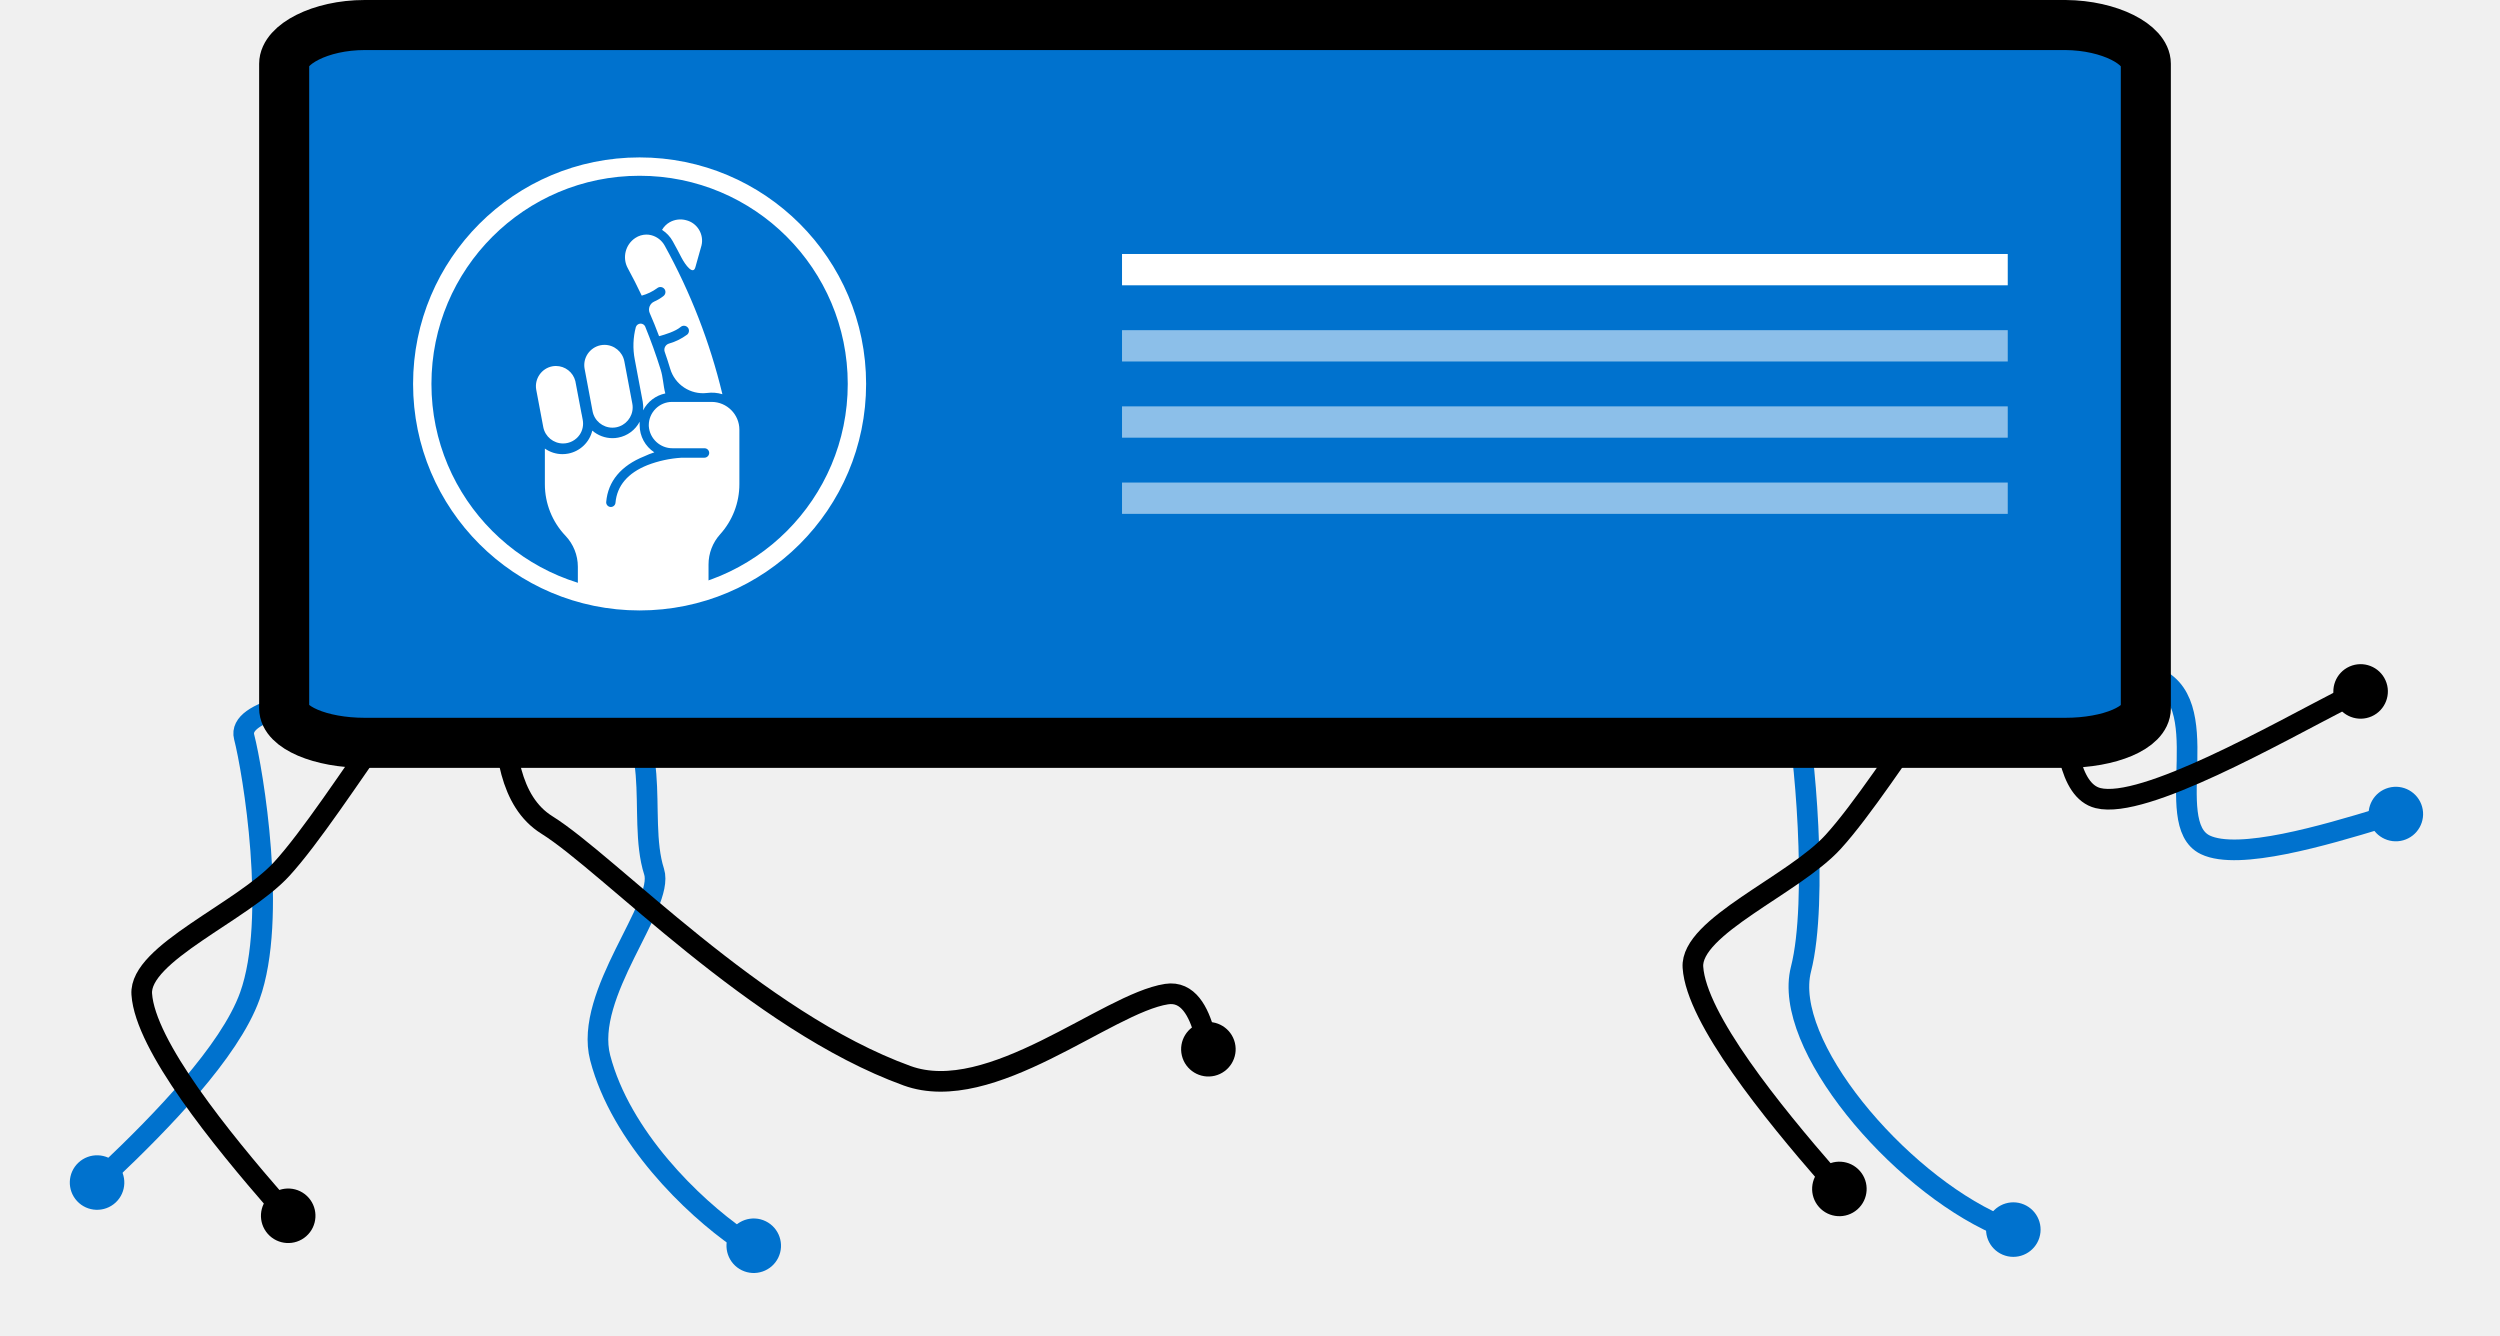
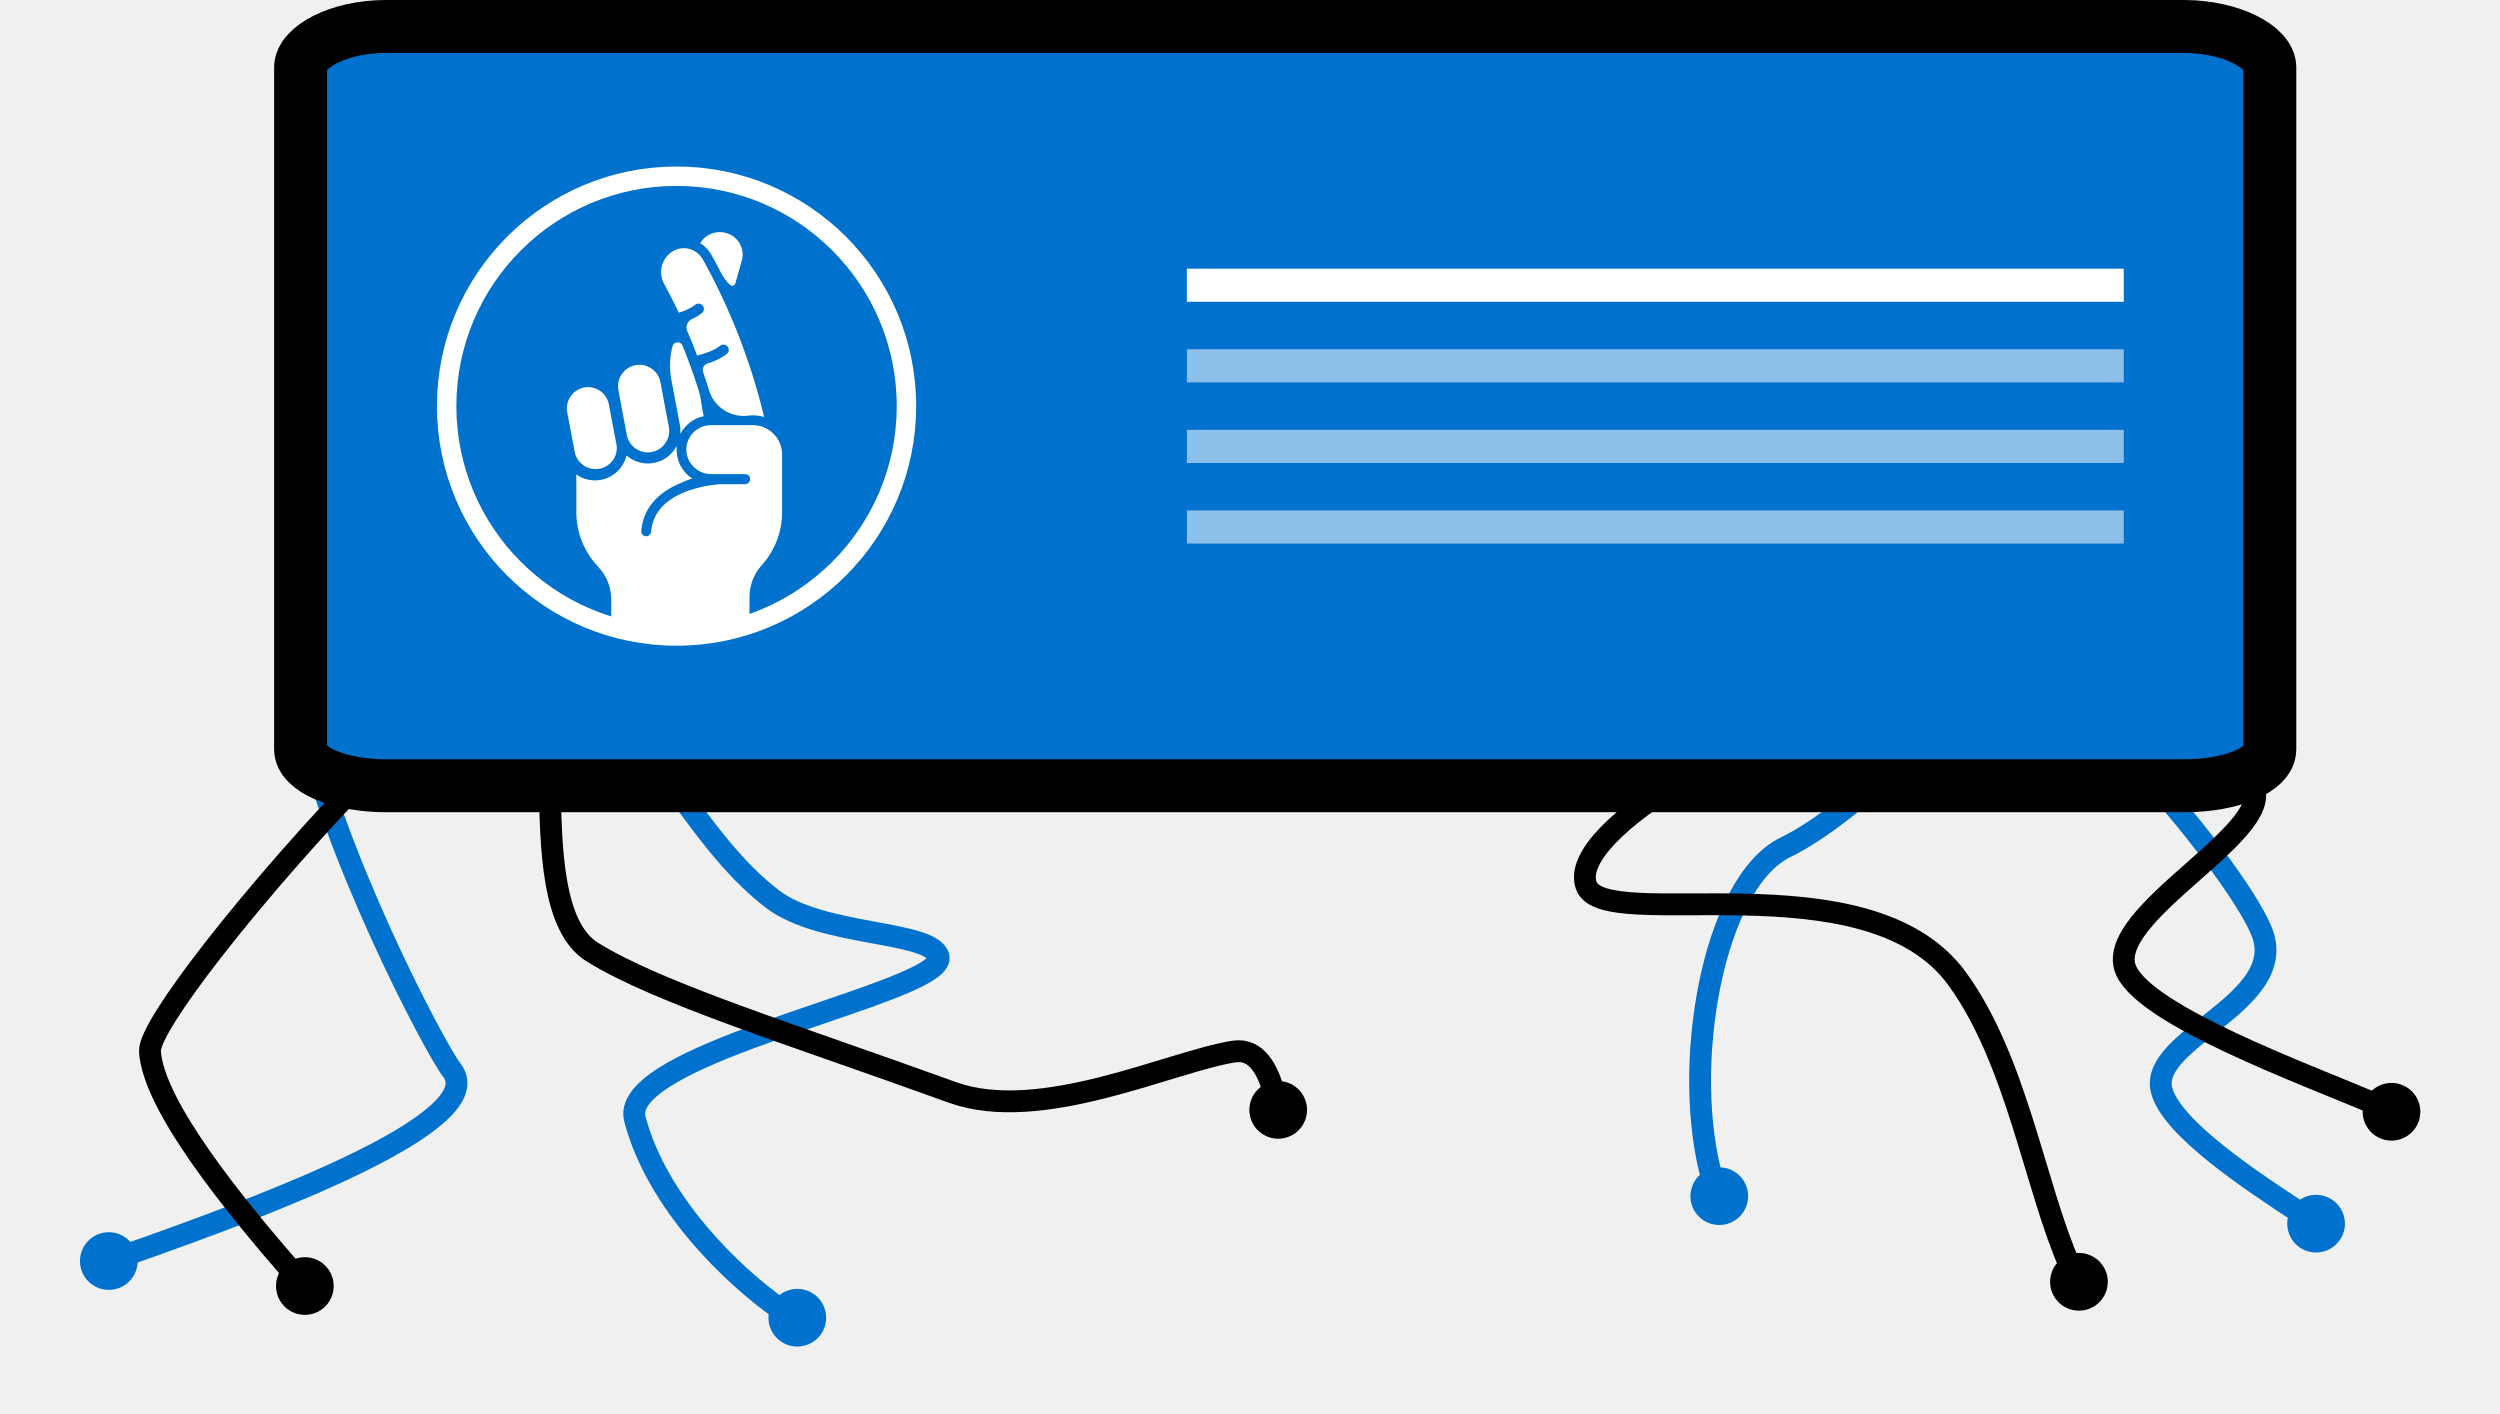
- <svg xmlns="http://www.w3.org/2000/svg" width="100%" height="100%" viewBox="0 0 2270 1213" version="1.1" xml:space="preserve" style="fill-rule:evenodd;clip-rule:evenodd;stroke-linecap:round;stroke-linejoin:round;stroke-miterlimit:1.5;">
+ <svg xmlns="http://www.w3.org/2000/svg" width="100%" height="100%" viewBox="0 0 2146 1213" version="1.1" xml:space="preserve" style="fill-rule:evenodd;clip-rule:evenodd;stroke-linecap:round;stroke-linejoin:round;stroke-miterlimit:1.5;">
  <g>
-     <path d="M1820.72,1140.11c13.043,4.071 26.939,-3.212 31.011,-16.256c4.072,-13.044 -3.212,-26.939 -16.256,-31.011c-13.043,-4.072 -26.939,3.212 -31.011,16.255c-4.072,13.044 3.212,26.94 16.256,31.012Z" style="fill:#0072ce;" />
-     <path d="M2168.75,715.312c13.16,-3.68 26.832,4.015 30.512,17.175c3.681,13.159 -4.015,26.831 -17.174,30.512c-13.16,3.68 -26.832,-4.016 -30.512,-17.175c-3.681,-13.159 4.015,-26.831 17.174,-30.512Z" style="fill:#0072ce;" />
-     <path d="M1813.91,1112.05c-91.199,-40.419 -195.987,-164.211 -178.621,-232.05c15.944,-62.284 2.799,-204.492 -5.157,-235.293c-12.4,-48.001 261.283,-51.281 323.323,-30.886c62.041,20.395 7.954,133.479 48.921,153.257c30.221,14.589 108.954,-8.881 158.735,-23.919" style="fill:none;stroke:#0072ce;stroke-width:18.75px;" />
-     <path d="M1651.58,1095.92c9.03,10.255 24.688,11.249 34.943,2.219c10.255,-9.03 11.249,-24.688 2.219,-34.943c-9.03,-10.255 -24.688,-11.249 -34.943,-2.219c-10.255,9.03 -11.249,24.688 -2.219,34.943Z" />
-     <path d="M2133.38,605.196c12.486,-5.549 27.129,0.083 32.679,12.57c5.549,12.487 -0.083,27.13 -12.57,32.679c-12.486,5.55 -27.129,-0.082 -32.679,-12.569c-5.549,-12.487 0.083,-27.13 12.57,-32.68Z" />
-     <path d="M1660.34,1068.41c-50.805,-58.384 -120.056,-143.345 -123.162,-190.128c-2.453,-36.942 91.513,-74.698 127.19,-113.713c51.743,-56.583 143.155,-219.136 183.264,-225.786c40.108,-6.649 4.317,172.725 57.387,185.89c41.642,10.329 161.79,-58.409 224.833,-90.817" style="fill:none;stroke:#000;stroke-width:18.75px;" />
+     <path d="M1452.97,1036.33c5.263,12.61 19.774,18.575 32.384,13.312c12.61,-5.263 18.575,-19.774 13.312,-32.384c-5.263,-12.61 -19.774,-18.575 -32.384,-13.312c-12.61,5.263 -18.575,19.774 -13.312,32.384Z" style="fill:#0072ce;" />
+     <path d="M2002.1,1029.97c11.277,7.717 14.168,23.137 6.451,34.414c-7.717,11.277 -23.137,14.168 -34.414,6.451c-11.277,-7.717 -14.167,-23.137 -6.451,-34.414c7.717,-11.277 23.137,-14.168 34.414,-6.451Z" style="fill:#0072ce;" />
+     <path d="M1470.1,1013.08c-27.645,-95.846 -0.147,-255.686 62.988,-285.98c57.965,-27.813 158.468,-129.277 176.953,-155.168c28.807,-40.349 207.208,167.223 231.454,227.863c24.247,60.639 -97.152,91.876 -85.976,135.973c8.244,32.53 76.826,77.767 120.34,106.242" style="fill:none;stroke:#0072ce;stroke-width:18.75px;" />
+     <path d="M1763.06,1112.57c6.764,11.873 21.895,16.021 33.768,9.257c11.873,-6.765 16.02,-21.895 9.256,-33.768c-6.764,-11.873 -21.895,-16.02 -33.768,-9.256c-11.872,6.764 -16.02,21.895 -9.256,33.767Z" />
+     <path d="M2063.73,932.097c12.277,6 17.373,20.838 11.372,33.115c-6,12.276 -20.838,17.372 -33.115,11.372c-12.276,-6 -17.372,-20.839 -11.372,-33.115c6,-12.277 20.839,-17.373 33.115,-11.372Z" />
+     <path d="M1777.21,1087.4c-30.496,-68.414 -45.743,-176.85 -97.366,-247.49c-76.814,-105.111 -302.721,-37.476 -318.119,-79.575c-17.869,-48.855 158.687,-145.083 253.561,-160.056c82.128,-12.963 280.66,31.272 315.685,70.213c35.024,38.941 -129.558,114.314 -105.537,163.433c18.849,38.542 148.728,86.416 214.073,113.888" style="fill:none;stroke:#000;stroke-width:18.75px;" />
  </g>
  <g>
-     <path d="M71.25,1055.65c-9.994,9.319 -10.542,24.998 -1.223,34.992c9.318,9.994 24.998,10.542 34.992,1.223c9.993,-9.319 10.541,-24.998 1.223,-34.992c-9.319,-9.994 -24.999,-10.542 -34.992,-1.223Z" style="fill:#0072ce;" />
+     <path d="M85.247,1059.11c-12.901,4.501 -19.722,18.63 -15.22,31.532c4.501,12.902 18.63,19.722 31.532,15.221c12.901,-4.501 19.722,-18.63 15.22,-31.532c-4.501,-12.902 -18.63,-19.722 -31.532,-15.221Z" style="fill:#0072ce;" />
    <path d="M695.256,1108.88c12.281,5.991 17.388,20.826 11.396,33.107c-5.991,12.281 -20.825,17.388 -33.106,11.396c-12.281,-5.991 -17.388,-20.825 -11.397,-33.106c5.991,-12.281 20.826,-17.388 33.107,-11.397Z" style="fill:#0072ce;" />
-     <path d="M98.999,1063.63c46.887,-44.459 109.631,-108.676 127.827,-159.259c25.273,-70.261 2.798,-204.492 -5.158,-235.293c-12.4,-48.001 261.283,-51.281 323.324,-30.886c62.041,20.395 32.535,102.193 48.92,153.256c9.843,30.673 -64.115,111.038 -48.92,169.13c18.773,71.772 83.8,134.743 126.058,164.042" style="fill:none;stroke:#0072ce;stroke-width:18.75px;" />
+     <path d="M107.429,1077.6c124.472,-43.761 314.58,-115.19 280.415,-158.976c-29.673,-38.029 -364.899,-696.212 157.148,-280.428c34.003,27.082 64.263,92.471 118.306,133.719c42.034,32.082 135.046,26.626 142.214,48.967c8.285,25.82 -192.756,65.999 -247.51,112.719c-10.291,8.78 -15.414,17.791 -13.01,26.981c18.773,71.772 83.8,134.743 126.058,164.042" style="fill:none;stroke:#0072ce;stroke-width:18.75px;" />
    <path d="M243.11,1120.29c9.031,10.255 24.688,11.249 34.943,2.219c10.255,-9.031 11.25,-24.688 2.219,-34.943c-9.03,-10.255 -24.687,-11.25 -34.943,-2.219c-10.255,9.03 -11.249,24.688 -2.219,34.943Z" />
    <path d="M1121.29,946.932c3.193,13.287 -5.002,26.665 -18.288,29.858c-13.286,3.193 -26.665,-5.001 -29.858,-18.288c-3.193,-13.286 5.002,-26.665 18.288,-29.857c13.286,-3.193 26.665,5.001 29.858,18.287Z" />
-     <path d="M251.874,1092.78c-50.804,-58.384 -120.055,-143.345 -123.162,-190.128c-2.453,-36.942 91.514,-74.698 127.191,-113.713c51.742,-56.583 143.154,-219.136 183.263,-225.786c40.108,-6.649 -11.008,143.272 57.388,185.889c56.568,35.249 190.255,178.165 327.116,227.747c76.123,27.578 181.355,-65.741 235.56,-74.137c19.622,-3.04 29.163,16.052 34.515,35.621" style="fill:none;stroke:#000;stroke-width:18.75px;" />
+     <path d="M251.874,1092.78c-50.804,-58.384 -120.055,-143.345 -123.162,-190.128c-0.735,-11.069 21.161,-44.706 53.895,-86.776c76.513,-98.338 212.239,-242.752 256.559,-252.723c63.28,-14.236 0.832,211.464 69.228,254.081c56.568,35.248 172.066,70.824 308.927,120.406c76.123,27.578 187.704,-26.592 241.909,-34.988c19.622,-3.04 29.163,16.052 34.515,35.621" style="fill:none;stroke:#000;stroke-width:18.75px;" />
  </g>
  <g>
    <g>
      <path d="M1948.41,57.937l-0,585.199c-0,17.452 -32.611,31.349 -73.152,31.349l-1544.08,-0c-40.337,-0 -73.152,-14.101 -73.152,-31.349l0,-585.199c0,-17.441 32.599,-35.212 73.152,-35.212l1544.29,-0c40.336,0.318 72.947,17.771 72.947,35.212Z" style="fill:#0072ce;fill-rule:nonzero;stroke:#000;stroke-width:45.45px;stroke-linecap:butt;stroke-miterlimit:2;" />
      <rect x="1018.8" y="230.623" width="804.232" height="28.429" style="fill:#fff;" />
      <rect x="1018.8" y="299.797" width="804.232" height="28.429" style="fill:#fff;fill-opacity:0.55;" />
      <rect x="1018.8" y="368.983" width="804.232" height="28.429" style="fill:#fff;fill-opacity:0.55;" />
      <rect x="1018.8" y="438.158" width="804.232" height="28.429" style="fill:#fff;fill-opacity:0.55;" />
      <g>
        <g id="hand">
          <path d="M526.28,394.818c-3.409,4.92 -9.033,7.851 -15.01,7.851c-8.692,0 -16.248,-6.181 -17.953,-14.714l-6.431,-34.156c-1.727,-9.783 4.795,-19.282 14.544,-21.168c1.114,-0.216 2.238,-0.318 3.375,-0.318c8.294,0 15.589,5.681 17.611,13.726l5.579,29.429c0.057,0.318 0.114,0.624 0.216,0.931l0.932,4.943c0.863,4.693 -0.159,9.544 -2.863,13.476Z" style="fill:#fff;fill-rule:nonzero;" />
          <path d="M559.469,388.012c-1.136,0.204 -2.284,0.306 -3.42,0.306c-8.794,0 -16.396,-6.317 -17.998,-14.964l-7.215,-38.428c-0.216,-1.136 -0.318,-2.283 -0.318,-3.442c-0,-10.056 8.283,-18.351 18.35,-18.351c8.772,0 16.385,6.306 18.032,14.931l7.227,38.314c0.227,1.159 0.341,2.329 0.341,3.511c-0,8.817 -6.329,16.464 -14.999,18.123Z" style="fill:#fff;fill-rule:nonzero;" />
          <path d="M576.354,326.325c-1.886,-9.749 -1.534,-19.793 1,-29.383c0.636,-1.841 2.386,-3.102 4.329,-3.102c1.727,-0 3.318,0.988 4.09,2.534c5.216,12.76 9.908,25.804 14.067,39.121c2.295,7.158 2.295,14.418 4.261,21.736c-8.692,1.818 -16.123,7.476 -20.18,15.373c0.262,-2.613 0.148,-5.249 -0.318,-7.829l-4.579,-24.224l-2.647,-14.112l-0.023,-0.114Z" style="fill:#fff;fill-rule:nonzero;" />
          <path d="M610.827,219.03c2.75,4.931 5.398,9.908 7.977,14.93c3.579,6.852 10.624,16.123 12.623,8.601l5.557,-19.759c2.386,-10.124 -3.943,-20.43 -14.044,-22.872c-4.977,-1.341 -10.261,-0.694 -14.771,1.806c-2.943,1.648 -5.375,4.068 -7.045,6.999c4.056,2.557 7.397,6.113 9.703,10.295Z" style="fill:#fff;fill-rule:nonzero;" />
          <path d="M582.683,268.434c5.033,-1.398 9.783,-3.671 13.998,-6.738c0.83,-0.705 1.898,-1.091 2.988,-1.091c1.569,-0 3.046,0.818 3.886,2.147c1.193,1.966 0.75,4.545 -1.056,5.977c-2.591,2.068 -5.443,3.772 -8.488,5.102c-3.931,1.75 -5.772,6.385 -4.102,10.351c3,6.851 5.863,13.953 8.522,21.066c5.602,-1.443 14.987,-4.443 19.589,-8.352c0.829,-0.715 1.897,-1.124 2.999,-1.124c1.557,-0 3.012,0.795 3.864,2.102c1.215,1.954 0.806,4.556 -0.989,5.999c-5.022,3.681 -10.669,6.454 -16.657,8.17c-2.375,0.795 -4,3.022 -4,5.533c0,0.648 0.103,1.284 0.318,1.898c1.728,5.01 3.386,9.953 4.966,15.293c4.227,14.476 18.452,23.861 33.428,22.055c4.693,-0.636 9.465,-0.239 13.999,1.147c-11.329,-47.154 -28.963,-92.558 -52.438,-134.996c-2.602,-4.727 -7.067,-8.147 -12.294,-9.454c-1.398,-0.364 -2.841,-0.523 -4.272,-0.523c-3.58,0.023 -7.068,1.08 -10.045,3.057c-9.056,5.942 -12.067,17.975 -6.874,27.463c4.465,8.158 8.658,16.475 12.658,24.918Z" style="fill:#fff;fill-rule:nonzero;" />
          <path d="M646.187,364.935c13.806,-0 25.168,11.362 25.168,25.167l-0,49.609c0.011,16.782 -6.227,32.996 -17.487,45.449c-6.794,7.534 -10.544,17.328 -10.521,27.463l-0,17.226c-15.692,6.158 -33.554,9.431 -51.563,10.51c-6.522,0.386 -13.055,0.545 -19.509,0.545c-17.498,0 -33.417,-3.272 -47.586,-8.317l-0,-18.043c-0.011,-10.431 -4.022,-20.476 -11.215,-28.054c-12.021,-12.59 -18.736,-29.349 -18.736,-46.768l-0,-32.417c4.692,3.295 10.283,5.068 16.021,5.056c1.727,-0.011 3.442,-0.17 5.147,-0.488c10.749,-2.046 19.35,-10.238 21.895,-20.884c5.079,4.408 11.578,6.851 18.294,6.862c1.749,0.012 3.499,-0.159 5.204,-0.499c8.362,-1.557 15.577,-6.886 19.509,-14.431c-0.057,1.057 -0.068,2.125 -0.011,3.17c-0,9.931 5.022,19.214 13.328,24.645c-3.125,1 -6.182,2.205 -9.147,3.614c-21.055,8.431 -32.928,22.656 -34.542,41.416c-0.011,0.113 -0.023,0.227 -0.023,0.341c0,2.329 1.909,4.238 4.239,4.238l0.011,-0c2.193,-0.012 4.034,-1.716 4.204,-3.886c1.398,-15.464 11.147,-26.963 29.065,-34.144c9.863,-3.795 20.248,-6.045 30.792,-6.704l20.634,-0c2.352,0.079 4.364,-1.693 4.579,-4.022c0.012,-0.114 0.012,-0.216 0.012,-0.33c-0,-2.329 -1.909,-4.238 -4.238,-4.249l-28.975,-0c-11.282,0.125 -20.827,-8.681 -21.611,-19.953c-0.023,-0.341 -0.023,-0.693 -0.023,-1.034c0,-11.544 9.488,-21.066 21.044,-21.088l36.041,-0Z" style="fill:#fff;" />
        </g>
        <circle cx="580.751" cy="348.605" r="197.342" style="fill:none;stroke:#fff;stroke-width:16.67px;" />
      </g>
    </g>
  </g>
</svg>
